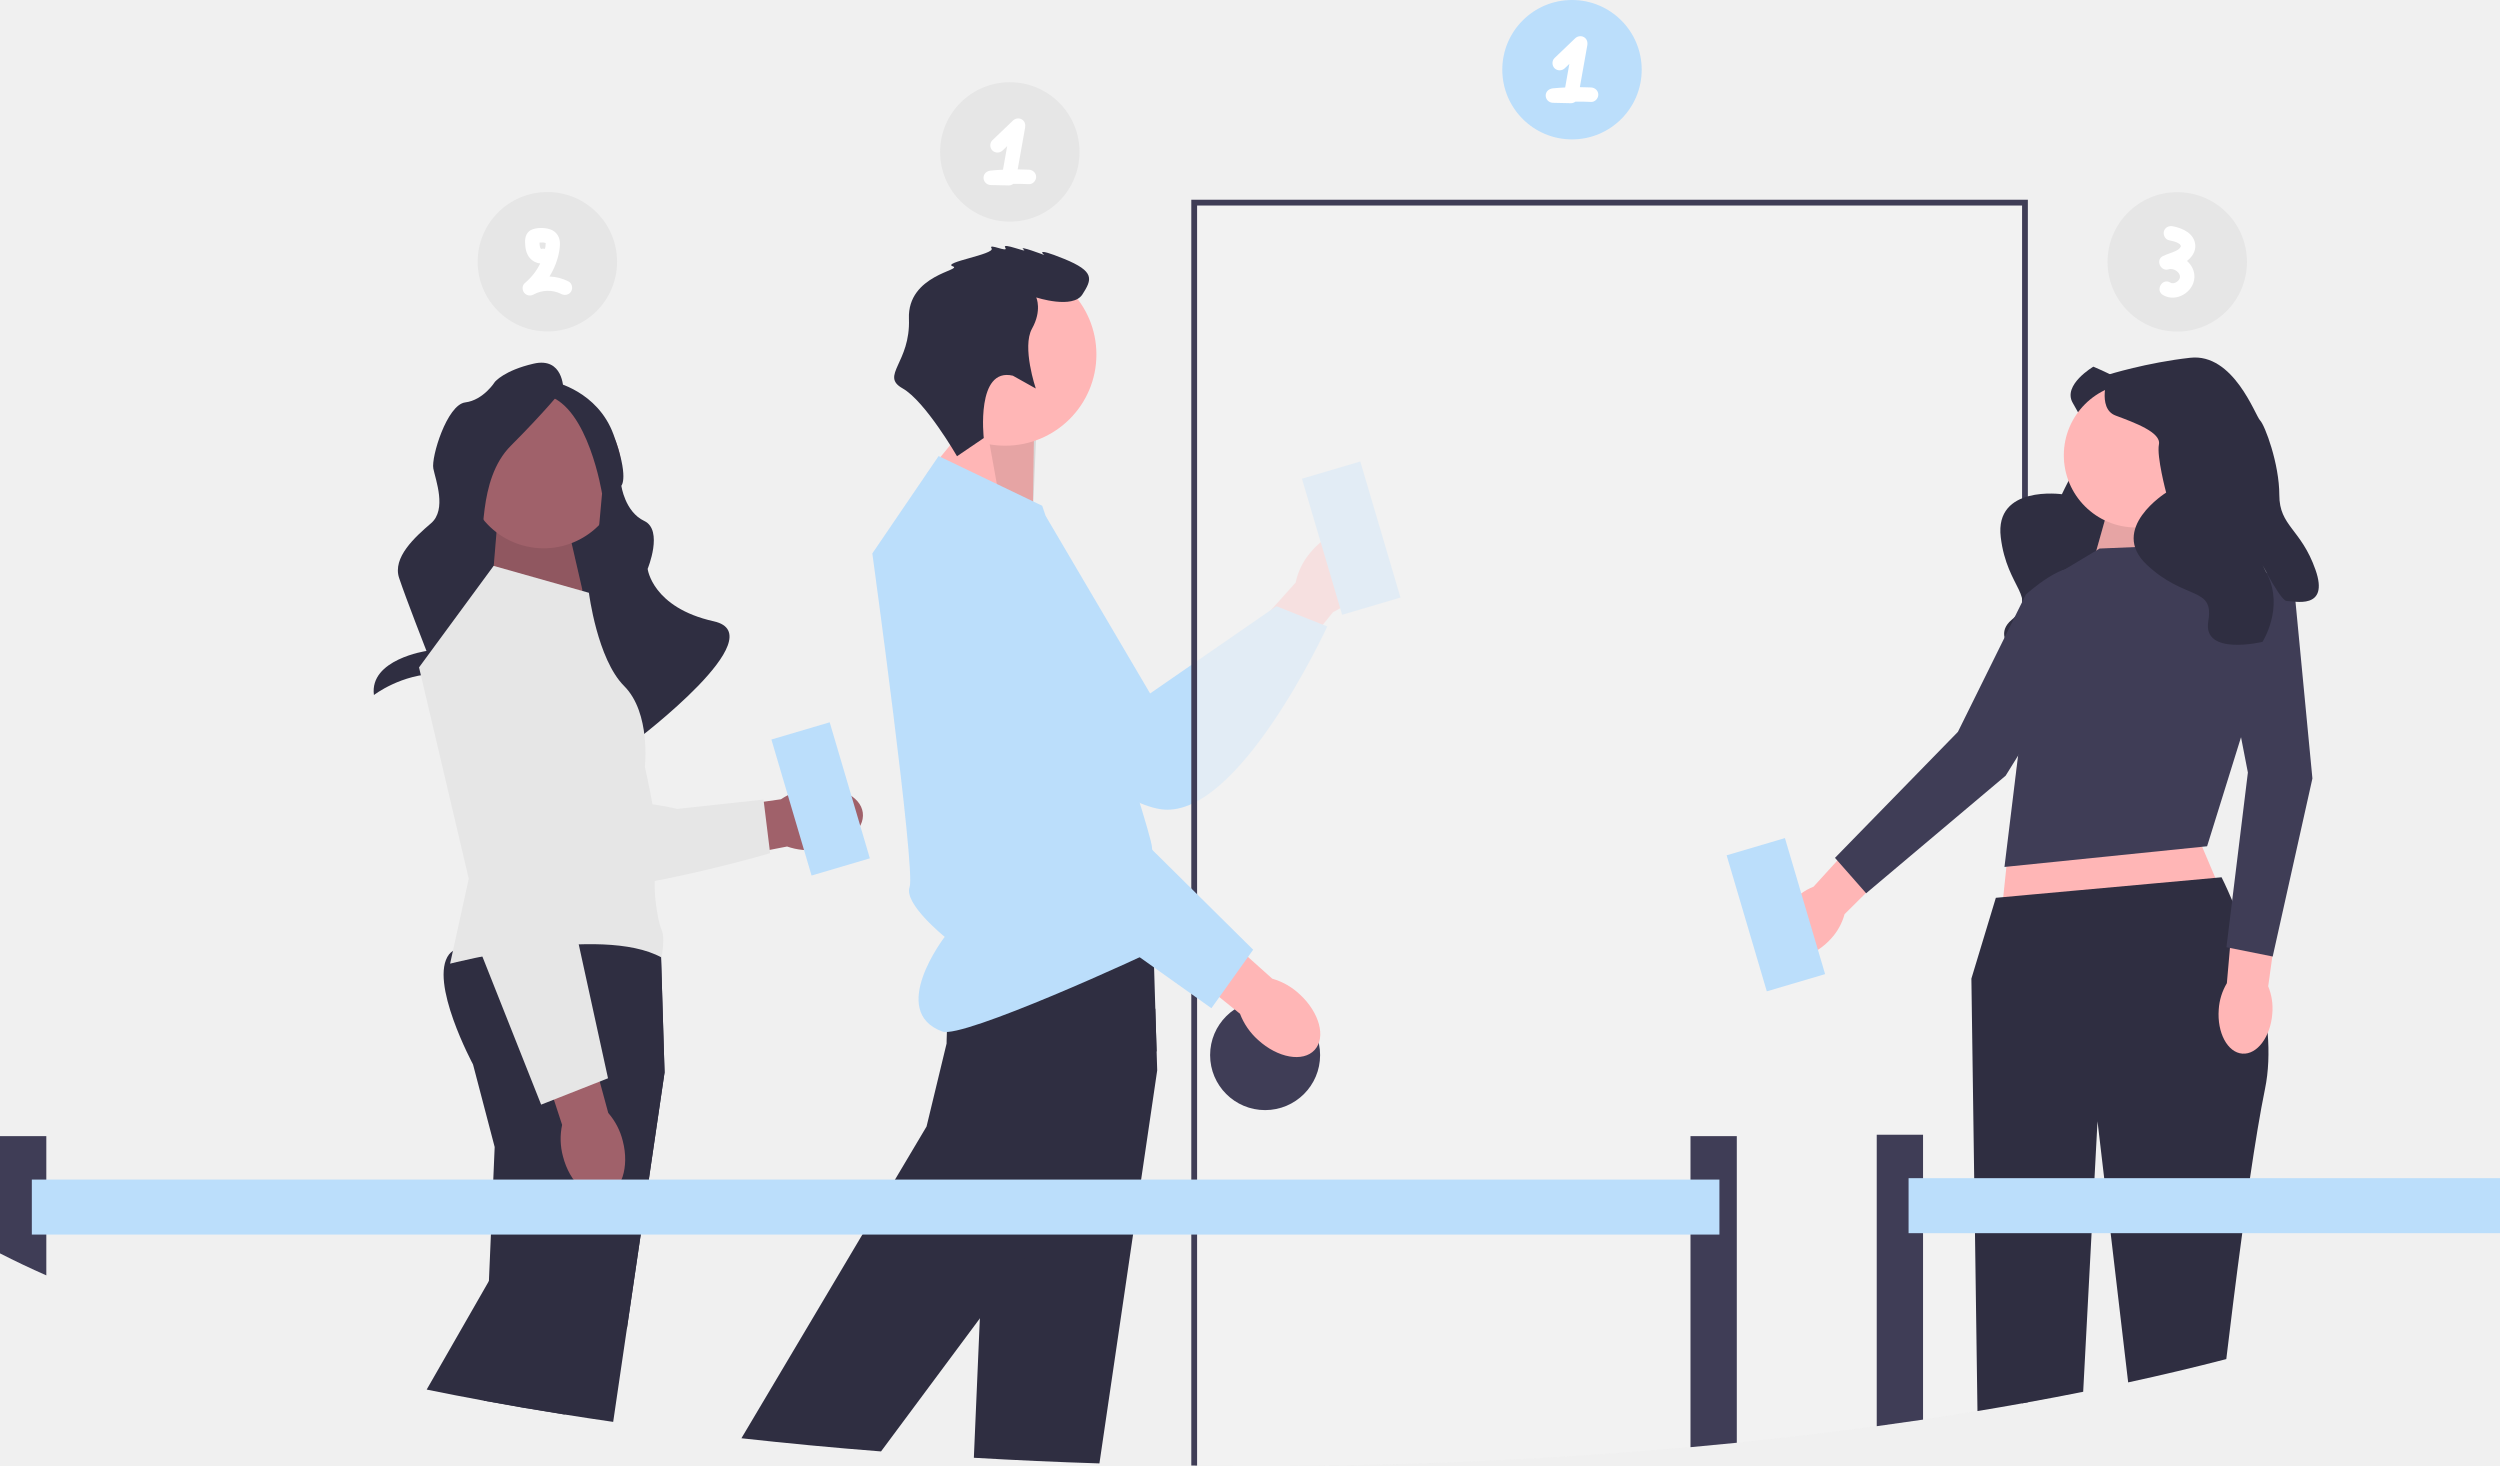
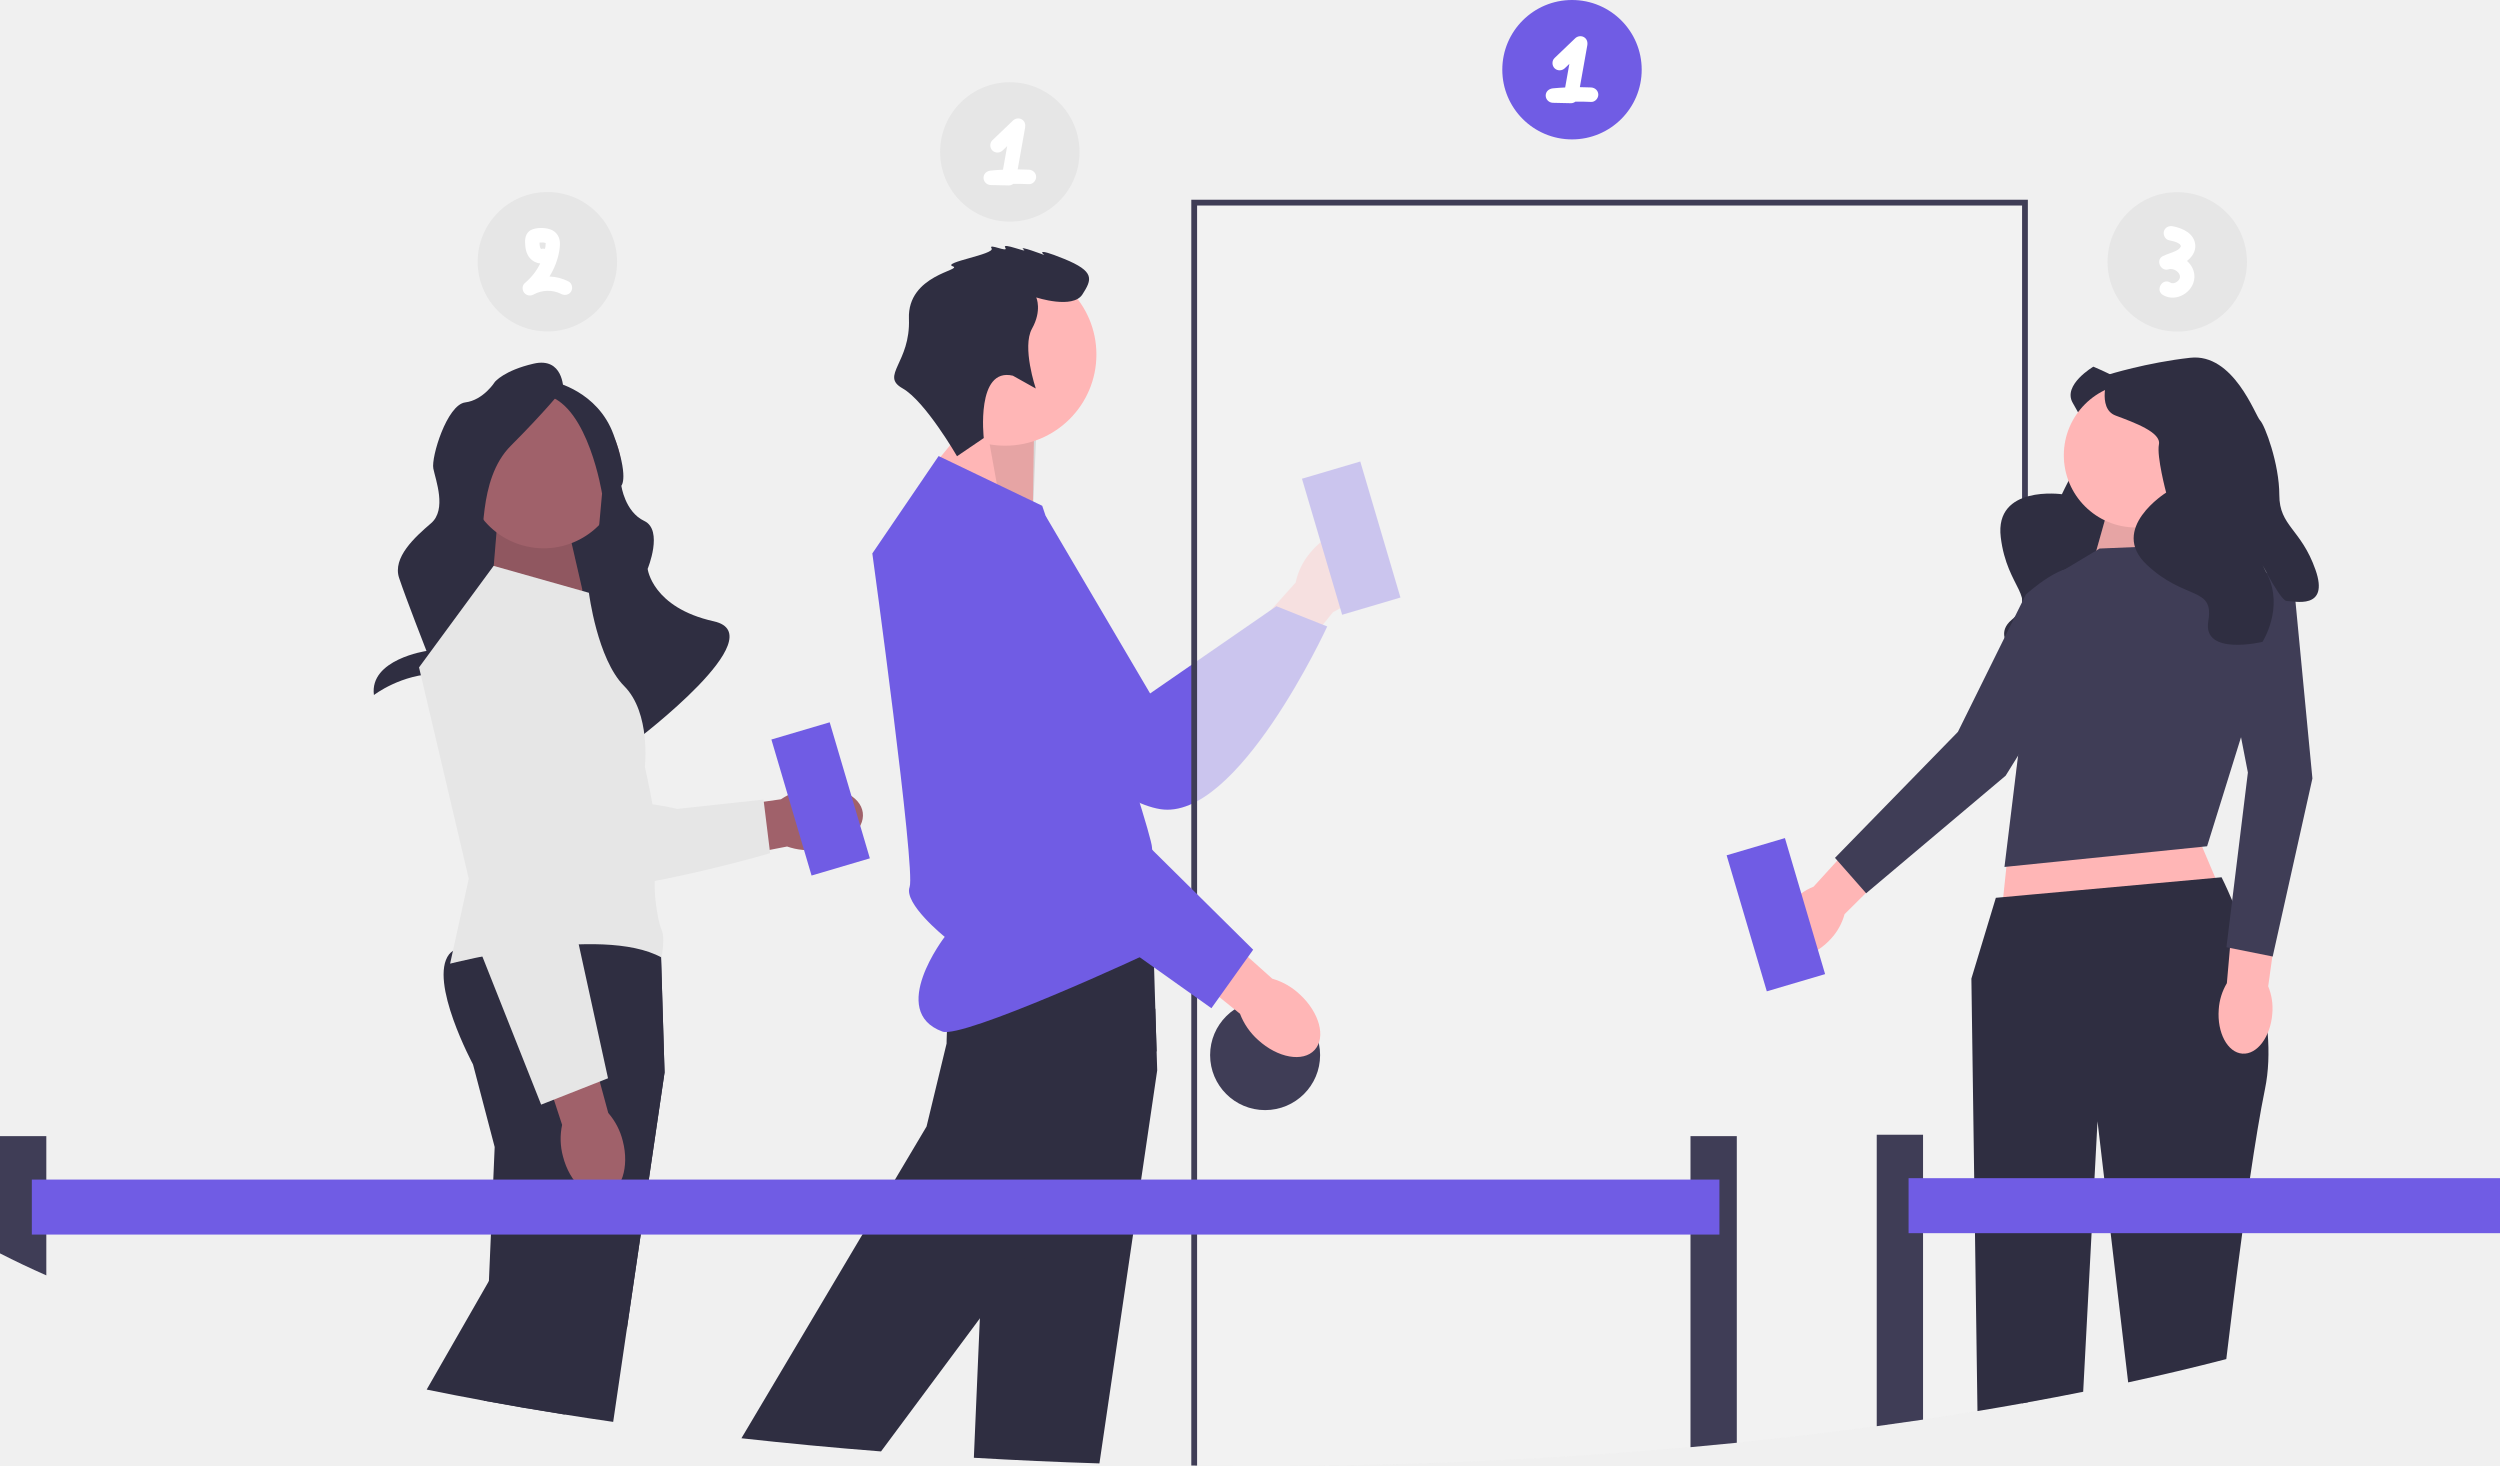
<svg xmlns="http://www.w3.org/2000/svg" width="863.656" height="506.446" viewBox="0 0 863.656 506.446">
  <g>
    <path id="uuid-7eb24f19-d190-4a71-9df2-28d9546a7028-934" d="M452.308,191.354c5.738-7.269,14.14-10.2,18.766-6.547s3.722,12.505-2.019,19.776c-2.254,2.936-5.178,5.289-8.527,6.863l-24.703,30.492-14.062-11.897,25.845-28.796c.754-3.625,2.366-7.016,4.7-9.89h-0v-0Z" fill="#ffb6b6" />
-     <path d="M361.276,178.308l36.043,61.253,43.634-30.141,17.551,7.001s-31.007,67.489-57.744,63.099c-26.736-4.39-79.935-64.781-73.829-85.87,6.107-21.089,34.344-15.342,34.344-15.342h-0v-0Z" fill="#bbdefb" />
+     <path d="M361.276,178.308l36.043,61.253,43.634-30.141,17.551,7.001s-31.007,67.489-57.744,63.099c-26.736-4.39-79.935-64.781-73.829-85.87,6.107-21.089,34.344-15.342,34.344-15.342h-0v-0Z" fill="#705ce4" />
  </g>
-   <rect x="456.291" y="161.403" width="21" height="49" transform="translate(-33.53914 139.8205) rotate(-16.45294)" fill="#bbdefb" />
+   <rect x="456.291" y="161.403" width="21" height="49" transform="translate(-33.53914 139.8205) rotate(-16.45294)" fill="#705ce4" />
  <polygon points="356.752 179.833 357.182 151.11 339.47 140.068 320.209 163.628 356.752 179.833" fill="#ffb6b6" />
  <polygon points="356.752 179.833 357.898 151.826 339.47 140.068 345.731 174.729 356.752 179.833" isolation="isolate" opacity=".1" />
  <circle cx="347.266" cy="122.47" r="31.502" fill="#ffb6b6" />
  <path d="M399.77,369.766l-5.55,37.73-2.79,19-11.62,79.06c-14.66-.46-29.13-1.12-43.38-1.95l2.07-48.14,1.25-28.97,.82-19,.51-11.96-7.47-28.53s-2.46-4.57-4.96-10.66c-.44-1.08-.89-2.21-1.32-3.37-3.1-8.29-5.56-18.16-2.47-23.32,.15-.24,.3-.47,.47-.69,1.4-1.81,5.03-3.16,9.96-4.16,3.01-.62,6.52-1.1,10.3-1.47,11.44-1.13,25.41-1.3,36.1-1.19,9.67,.08,16.65,.38,16.65,.38l.1,3.19,.01,.31,.07,2.42,.17,5.78,.43,14.28,.44,14.51,.21,6.75Z" fill="#2f2e41" />
  <path d="M399.56,363.016l-15.57,31.23-9.85,13.25-14.11,19-21.53,28.97-34.14,45.95c-16.42-1.28-32.52-2.81-48.23-4.55l41.79-70.37,11.28-19,10.89-18.33,6.92-28.67s0-1.53,.11-3.98c.05-1.03,.12-2.23,.21-3.54,.61-8.75,2.46-22.7,7.96-28.17,.74-.75,1.55-1.33,2.43-1.73,1.65-.74,4.4-.56,7.87,.26,8.58,2.05,21.54,8.09,33.18,14.09,8.05,4.16,15.46,8.29,20.35,11.08l.44,14.51Z" fill="#2f2e41" />
-   <path d="M324.259,157.551l35.787,17.178s37.934,112.37,37.934,118.096,10.736,9.305,4.294,15.746,11.99,11.897,2.058,17.042c-9.931,5.145-71.885,33.29-78.774,30.752-19-7,.805-32.722,.805-32.722,0,0-14.272-11.494-12.125-17.22,2.147-5.726-12.883-115.233-12.883-115.233l22.904-33.64,0-0v-0Z" fill="#bbdefb" />
+   <path d="M324.259,157.551l35.787,17.178s37.934,112.37,37.934,118.096,10.736,9.305,4.294,15.746,11.99,11.897,2.058,17.042c-9.931,5.145-71.885,33.29-78.774,30.752-19-7,.805-32.722,.805-32.722,0,0-14.272-11.494-12.125-17.22,2.147-5.726-12.883-115.233-12.883-115.233l22.904-33.64,0-0v-0Z" fill="#705ce4" />
  <path d="M349.917,129.792l7.906,4.424s-4.849-14.341-1.31-20.666,1.476-10.802,1.476-10.802c0,0,12.624,4.157,15.949-1.043s4.424-7.906-6.404-12.304c-10.828-4.398-6.754-1.288-6.754-1.288,0,0-9.247-3.513-7.21-1.958,2.037,1.555-7.665-2.628-6.299-.618s-6.084-1.743-4.718,.267c1.367,2.011-17.263,4.875-13.43,6.189,3.833,1.314-15.708,2.839-15.121,18.117s-10.054,19.612-2.201,24.053,18.812,23.447,18.812,23.447l9.243-6.283s-2.778-24.568,10.061-21.537h0v0Z" fill="#2f2e41" />
  <g>
    <path id="uuid-788a1427-1d14-4107-8598-91cdf159bec2-935" d="M282.808,293.49c9.184-1.19,16.015-6.893,15.257-12.738-.758-5.845-8.817-9.617-18.005-8.426-3.677,.426-7.198,1.725-10.269,3.791l-38.85,5.532,2.985,18.176,37.983-7.384c3.497,1.215,7.235,1.574,10.899,1.048v0Z" fill="#a0616a" />
    <path d="M164.037,213.731l10.656,79.328s2.931,17.061,29.613,14.549,61.745-12.86,61.745-12.86l-2.282-18.524-29.801,3.228s-13.911-3.375-16.673-1.099-1.493,4.941-4.224,1.627-1.36-5.372-3.751-2.474-2.877,7.936-4.309,1.696c-1.432-6.239-4.097-4.971-4.097-4.971l-1.516-58.109s-8.005-27.719-22.627-18.452-12.734,16.06-12.734,16.06h-0v-0Z" fill="#e6e6e6" />
  </g>
  <rect x="157.967" y="150.44" width="52.776" height="77.983" fill="#2f2e41" />
  <polygon points="169.814 204.645 171.662 182.309 196.237 182.309 201.685 205.973 169.814 204.645" fill="#a0616a" />
  <polygon points="169.814 204.645 171.662 182.309 196.237 182.309 201.685 205.973 169.814 204.645" isolation="isolate" opacity=".1" />
  <circle cx="187.819" cy="162.553" r="26.863" transform="translate(-2.72025 321.9089) rotate(-80.78252)" fill="#a0616a" />
  <path d="M194.595,134.292s0-11.028-10.24-8.665-13.391,6.302-13.391,6.302c0,0-3.939,6.302-10.24,7.089-6.302,.788-11.816,18.905-11.028,22.843s4.726,14.179-.788,18.905c-5.514,4.726-13.391,11.816-11.028,18.905,2.363,7.089,9.452,25.207,9.452,25.207,0,0-19.773,2.89-18.158,15.23,0,0,9.493-7.353,22.096-7.353s11.028-22.865,11.028-22.865c0,0,.788-14.157,3.151-18.096s-.788-25.994,11.028-37.81,18.117-19.693,18.117-19.693v0Z" fill="#2f2e41" />
  <path d="M191.444,131.929s14.966,3.151,20.48,18.117,2.729,17.751,2.729,17.751c0,0,1.219,9.012,7.91,12.172s1.177,16.551,1.177,16.551c0,0,1.575,13.391,22.843,18.117,21.268,4.726-26.671,40.969-26.671,40.969,0,0,3.447-17.106-18.609-17.893-22.056-.788,4.319-41.193,4.319-41.193l2.363-25.994s-4.726-29.933-18.905-33.871c-14.179-3.939,2.363-4.726,2.363-4.726l-0,0Z" fill="#2f2e41" />
  <path d="M229.58,370.486l-5.44,37.01-2.79,19-4.73,32.14-4.79,32.57c-5.67-.82-11.27-1.67-16.8-2.55-9.5-1.51-18.8-3.1-27.9-4.78l1.77-41.33,.69-16.05,.82-19,.48-11.25-7.48-28.53s-15.43-28.73-8.27-38.03c.33-.42,.77-.82,1.33-1.19,1.82-1.23,4.82-2.21,8.59-2.97,8.91-1.82,22.11-2.48,34.14-2.65,15.44-.22,28.94,.37,28.94,.37l.08,2.35,.15,5.1,1.21,39.79Z" fill="#2f2e41" />
  <path d="M229.58,370.486l-5.44,37.01-2.79,19-4.73,32.14-21.59,30.02c-9.5-1.51-18.8-3.1-27.9-4.78-6.69-1.23-13.26-2.51-19.73-3.83l21.5-37.5,9.2-16.05,10.88-19,5.23-9.12,4.55-7.94,3.33-14.8,2.56-11.35,.59-2.62s-.06-4.12,.33-9.65c.6-8.38,2.25-20.02,6.79-25.49,.88-1.08,1.88-1.91,3.01-2.44,2.36-1.11,7.02-.35,12.85,1.51l.15,5.1,1.21,39.79Z" fill="#2f2e41" />
  <path d="M203.451,204.79l-.656-.185-32.268-9.119-25.766,35.071,17.178,73.005-6.442,29.345s52.249-13.599,73.005-2.147c0,0,1.431-6.526,0-9.705s-3.579-16.406-1.431-22.317-4.294-33.826-4.294-33.826c0,0,2.147-18.609-7.157-27.914-9.305-9.305-12.168-32.208-12.168-32.208l-0,0v0Z" fill="#e6e6e6" />
  <path id="uuid-cd6b1305-cf39-49fc-bef1-740b2c9d0d0e-936" d="M194.495,399.541c2.314,8.967,8.816,15.042,14.523,13.569s8.456-9.936,6.14-18.907c-.876-3.596-2.6-6.93-5.029-9.723l-10.284-37.871-17.669,5.205,12.014,36.782c-.774,3.62-.669,7.374,.305,10.945v-0Z" fill="#a0616a" />
  <path d="M199.18,237.024s-10.008-27.045-20.976-25.284-20.969,18.761-20.969,18.761l7.929,96.207,21.78,54.901,23.102-9.108-12-54.868,1.134-80.609v0Z" fill="#e6e6e6" />
  <path d="M699.55,69.996V484.626c-.33,.07-.66,.13-1,.18-5.07,.92-10.21,1.8-15.41,2.66-6.18,1.02-12.45,2.01-18.8,2.96-5.28,.78-10.61,1.54-16,2.27-15.69,2.15-31.82,4.06-48.34,5.72-5.29,.54-10.63,1.05-16,1.53-46.95,4.22-96.85,6.5-148.59,6.5-7.33,0-14.61-.05-21.86-.14-.34,0-.67,0-1-.01V69.996h287Z" fill="#f2f2f2" isolation="isolate" opacity=".7" />
  <path d="M698.55,206.786v1.23l.13-.26c-.01-.32-.06-.64-.13-.97Zm-286,130.64l-1-.81v89.88h1v79.8c.33,.01,.66,.01,1,.01v-229.5c-.33,.18-.66,.35-1,.52v60.1Zm-1-268.43V506.276c.33,.01,.66,.02,1,.02,.33,.01,.66,.01,1,.01V70.996h285V484.806c.34-.05,.67-.11,1-.18,.33-.05,.67-.11,1-.18V68.996H411.55Z" fill="#3f3d56" />
  <circle cx="437.047" cy="364.501" r="19" fill="#3f3d56" />
  <g>
    <path id="uuid-340fa4d6-17c0-4cd5-bee8-12f32296eb37-937" d="M434.587,359.236c6.82,6.265,15.581,7.824,19.568,3.483s1.688-12.937-5.136-19.204c-2.691-2.54-5.952-4.399-9.509-5.421l-29.234-26.179-11.993,13.98,30.092,24.324c1.321,3.459,3.45,6.551,6.211,9.017h-0Z" fill="#ffb6b6" />
-     <path d="M350.094,220.332s-23.112-17.246-31.357-9.801-7.385,27.15-7.385,27.15l58.998,76.405,48.145,34.213,14.428-20.212-39.921-39.506-42.908-68.25-0,0v0Z" fill="#bbdefb" />
+     <path d="M350.094,220.332s-23.112-17.246-31.357-9.801-7.385,27.15-7.385,27.15l58.998,76.405,48.145,34.213,14.428-20.212-39.921-39.506-42.908-68.25-0,0v0Z" fill="#705ce4" />
  </g>
  <path d="M600,392.496v105.92c-5.29,.54-10.63,1.05-16,1.53v-107.45h16Z" fill="#3f3d56" />
  <path d="M16,392.496v48.1c-5.59-2.47-10.93-5.01-16-7.6v-40.5H16Z" fill="#3f3d56" />
-   <rect x="10.995" y="407.498" width="583" height="19" fill="#bbdefb" />
+   <rect x="10.995" y="407.498" width="583" height="19" fill="#705ce4" />
  <path d="M723.182,126.67s-10.667,6.256-7.168,12.442c3.498,6.186,8.375,14.613,5.067,17.267s-8.771,14.355-8.771,14.355c0,0-23.315-3.256-21.126,14.855s13.142,20.58,3.754,28.548,9.757,17.497,9.757,17.497c0,0,13.217-4.119,16.232-16.785s-2.688,9.685-.775,11.287,9.34,12.166,14.596-1.879,.051-19.49,6.996-27.778c6.944-8.289,11.666-21.696,11.459-24.039s7.944-23.729-4.602-32.069-25.418-13.699-25.418-13.699h0Z" fill="#2f2e41" />
  <g>
    <path id="uuid-a9d6e0e2-9081-4547-a7f7-3829edb971db-938" d="M632.642,324.175c-5.347,6.025-12.791,8.15-16.625,4.746-3.834-3.404-2.606-11.046,2.744-17.072,2.104-2.437,4.761-4.334,7.749-5.533l22.98-25.242,11.616,11.036-23.887,23.713c-.837,3.11-2.406,5.974-4.577,8.353h0Z" fill="#ffb6b6" />
    <path d="M699.838,205.41s13.937-12.803,19.817-8.493,6.635,17.231,6.635,17.231l-33.414,53.822-48.192,40.62-10.769-12.232,42.47-43.526,23.454-47.423v-0Z" fill="#3f3d56" />
  </g>
  <polygon points="728.082 176.403 720.532 203.237 761.968 203.237 748.324 170.173 728.082 176.403" fill="#ffb6b6" />
  <polygon points="728.082 176.403 720.532 203.237 761.968 203.237 748.324 170.173 728.082 176.403" isolation="isolate" opacity=".1" />
  <polygon points="749.093 264.958 773.39 322.357 691.164 318.296 696.752 264.958 749.093 264.958" fill="#ffb6b6" />
  <polygon points="725.324 189.498 759.611 188.069 782.468 228.07 762.468 292.357 692.467 299.5 700.047 237.501 703.895 202.355 725.324 189.498" fill="#3f3d56" />
  <path d="M782.47,376.206c-1.65,7.99-3.44,18.94-5.19,30.81-.91,6.18-1.81,12.61-2.67,19-2.22,16.39-4.2,32.52-5.51,43.5-10.88,2.82-22.19,5.51-33.9,8.05l-6.05-51.55-2.23-19-2.31-19.66-1.04,19.66-1.01,19-2.9,54.79c-6.27,1.26-12.64,2.47-19.11,3.64-.33,.07-.67,.13-1,.18-.33,.07-.66,.13-1,.18-5.07,.92-10.21,1.8-15.41,2.66l-.86-61.45-.27-19-.97-68.94,8.45-27.92,2.55-.23,6.51-.59,1-.09,1-.1,64.76-5.88,2.16-.2s1.54,3.01,3.66,8.02c.18,.42,.37,.86,.56,1.31,1.83,4.4,4.01,10.11,6,16.56,2.63,8.48,4.94,18.24,5.71,27.95,.52,6.59,.34,13.15-.93,19.3Z" fill="#2f2e41" />
  <g>
    <path id="uuid-de836ca6-962e-4f27-b85c-b36b0bd5804b-939" d="M784.999,350.142c-.602,8.033-5.236,14.234-10.348,13.85-5.112-.384-8.767-7.207-8.163-15.243,.197-3.213,1.161-6.333,2.811-9.097l2.982-34.005,15.928,1.74-4.631,33.338c1.219,2.981,1.707,6.21,1.422,9.418Z" fill="#ffb6b6" />
    <path d="M766.477,214.947s3.328-18.63,10.617-18.765,15.72,9.686,15.72,9.686l6.037,63.062-13.719,61.517-15.979-3.204,7.406-60.361-10.082-51.936-0,0v-0Z" fill="#3f3d56" />
  </g>
  <circle cx="737.926" cy="157.28" r="24.954" fill="#ffb6b6" />
  <path d="M728.361,129.415s-4.159,11.645,2.495,14.141,15.804,5.823,14.972,9.982c-.832,4.159,2.495,16.636,2.495,16.636,0,0-19.963,12.477-6.654,24.954,13.309,12.477,23.29,7.336,21.211,19.472-2.08,12.136,18.716,7.146,18.716,7.146,0,0,7.486-11.645,1.664-23.29-5.823-11.645,4.159,9.15,6.654,9.15s14.972,3.327,9.982-10.813-12.477-14.972-12.477-25.786-4.991-24.122-6.654-25.786c-1.664-1.664-9.15-23.29-24.122-21.627s-28.281,5.823-28.281,5.823h-0v-0Z" fill="#2f2e41" />
-   <rect x="602.995" y="291.498" width="21" height="49" transform="translate(-64.37843 186.6982) rotate(-16.45294)" fill="#bbdefb" />
-   <rect x="272.995" y="251.498" width="21" height="49" transform="translate(-66.56193 91.59513) rotate(-16.45294)" fill="#bbdefb" />
+   <rect x="602.995" y="291.498" width="21" height="49" transform="translate(-64.37843 186.6982) rotate(-16.45294)" fill="#705ce4" />
+   <rect x="272.995" y="251.498" width="21" height="49" transform="translate(-66.56193 91.59513) rotate(-16.45294)" fill="#705ce4" />
  <g>
    <path d="M664.34,392.016v98.41c-5.28,.78-10.61,1.54-16,2.27v-100.68h16Z" fill="#3f3d56" />
-     <rect x="659.341" y="407.015" width="204.314" height="19" fill="#bbdefb" />
+     <rect x="659.341" y="407.015" width="204.314" height="19" fill="#705ce4" />
  </g>
  <circle cx="348.856" cy="52.487" r="24.079" fill="#e6e6e6" />
  <circle cx="752.163" cy="90.467" r="24.079" fill="#e6e6e6" />
  <path d="M355.443,58.62c-1.29-.067-2.58-.097-3.87-.107,.856-4.817,1.712-9.633,2.568-14.45,.197-1.106-.13-2.228-1.149-2.823-.971-.568-2.226-.377-3.03,.391-2.377,2.273-4.754,4.547-7.131,6.82-.976,.933-.94,2.596,0,3.536,.975,.975,2.557,.936,3.536,0,.525-.502,1.051-1.005,1.576-1.507l-1.448,8.144c-1.41,.07-2.819,.162-4.225,.3-1.344,.132-2.5,1.054-2.5,2.5,0,1.38,1.145,2.47,2.5,2.5,2.077,.046,4.154,.092,6.232,.139,.517,.012,1.086-.197,1.545-.543,1.798-.017,3.597,.007,5.396,.1,1.35,.07,2.5-1.199,2.5-2.5,0-1.412-1.146-2.43-2.5-2.5h0Z" fill="#fff" />
  <g>
-     <circle cx="543.067" cy="24.079" r="24.079" fill="#bbdefb" />
+     <circle cx="543.067" cy="24.079" r="24.079" fill="#705ce4" />
    <path d="M549.653,30.212c-1.29-.067-2.58-.097-3.87-.107,.856-4.817,1.712-9.633,2.568-14.45,.197-1.106-.13-2.228-1.149-2.823-.971-.568-2.226-.377-3.03,.391-2.377,2.273-4.754,4.547-7.131,6.82-.976,.933-.94,2.596,0,3.536,.975,.975,2.557,.936,3.536,0,.525-.502,1.051-1.005,1.576-1.507l-1.448,8.144c-1.41,.07-2.819,.162-4.225,.3-1.344,.132-2.5,1.054-2.5,2.5,0,1.38,1.145,2.47,2.5,2.5,2.077,.046,4.154,.092,6.232,.139,.517,.012,1.086-.197,1.545-.543,1.798-.017,3.597,.007,5.396,.1,1.35,.07,2.5-1.199,2.5-2.5,0-1.412-1.146-2.43-2.5-2.5h0Z" fill="#fff" />
  </g>
  <g>
    <circle cx="189.096" cy="90.421" r="24.079" fill="#e6e6e6" />
    <path d="M196.42,97.246c-2.07-1.07-4.33-1.64-6.6-1.72,1.77-2.85,2.99-6.05,3.47-9.35,.28-1.97,.31-3.94-1.08-5.53-1.06-1.22-2.59-1.69-4.14-1.84-1.26-.12-2.76-.04-3.95,.36-2.09,.68-2.78,2.48-2.73,4.53,.05,1.95,.35,3.93,1.66,5.46,.9,1.05,2.21,1.74,3.58,1.85-1.26,2.6-3.07,4.9-5.36,6.83-.95,.79-.92,2.38-.2,3.28,.78,.98,2.11,1.26,3.23,.64,2.94-1.64,6.62-1.73,9.6-.19,1.2,.62,2.71,.31,3.42-.9,.66-1.12,.31-2.8-.9-3.42Zm-7.94-12.8c0,.16-.01,.31-.03,.47-.01,.09-.02,.17-.02,.22-.01,.05-.01,.09-.02,.1v.01c-.04,.25-.1,.49-.14,.73-.4-.11-.82-.12-1.23,.02-.04,.01-.06,.01-.09,.02h-.03c-.08-.06-.14-.11,.02-.01-.09-.1-.14-.16-.17-.18l-.07-.13c.01,.04,.01,.07,.01,.08-.02-.03-.05-.12-.1-.28-.05-.18-.1-.37-.14-.56-.06-.3-.07-.69-.08-1.13,.04,0,.08-.01,.09-.01,.29-.02,.57-.03,.86-.03,.19,0,.38,.02,.57,.03,.05,.02,.37,.09,.49,.12,.02,.02,.05,.04,.07,.05,.02,.03,.03,.05,.06,.08l-.05,.4Z" fill="#fff" />
  </g>
  <path d="M755.52,90.146c1.68-1.29,3.01-3.19,2.87-5.39-.26-4.06-4.24-5.91-7.76-6.59-1.33-.26-2.7,.37-3.08,1.74-.33,1.23,.42,2.82,1.75,3.08,.57,.11,1.14,.24,1.71,.41,.29,.08,.58,.18,.86,.3,.08,.04,.37,.17,.42,.2,.23,.12,.47,.26,.69,.42,.02,.03,.14,.14,.22,.22-.18-.14,.16,.39,.16,.26,.02,.05,.03,.09,.04,.13v.09c0,.01-.06,.21-.04,.21-.16,.26-.22,.38-.32,.48-.43,.48-.73,.66-1.36,.96-1.46,.71-3.07,1.09-4.53,1.83-2.54,1.3-.77,5.35,1.93,4.57,.13-.03,.25-.07,.38-.1,.07-.01,.19-.03,.27-.03,.17,0,.33,0,.49,.01h.06c.33,.07,.66,.15,.97,.28,.04,.02,.1,.05,.15,.09,.14,.08,.29,.17,.43,.25l.16,.11,.01,.01c.13,.1,.24,.22,.36,.33,.02,.02,.13,.15,.19,.21,.05,.07,.15,.2,.16,.22,.09,.15,.18,.31,.26,.47,.01,.03,.02,.08,.03,.13,.02,.1,.05,.21,.08,.32-.01,.04,.01,.21,.01,.32,0,.03,0,.05,.01,.07-.03,.13-.07,.26-.1,.39-.01,.03-.01,.04-.01,.05-.09,.17-.19,.33-.28,.49-.01,.02-.03,.03-.04,.05v.01c-.11,.11-.2,.21-.31,.32-.07,.07-.16,.14-.24,.21-.06,.03-.22,.15-.26,.17-.14,.07-.27,.15-.41,.22h-.01c-.01,.01-.02,.01-.03,.01-.19,.06-.37,.11-.55,.16h-.03c-.17,0-.57-.05-.57-.03-.06-.01-.14-.03-.19-.04-.11-.06-.32-.17-.32-.17-2.77-1.66-5.29,2.67-2.53,4.32,4.48,2.68,10.58-.92,10.86-6,.13-2.31-.93-4.34-2.56-5.77Z" fill="#fff" />
</svg>
